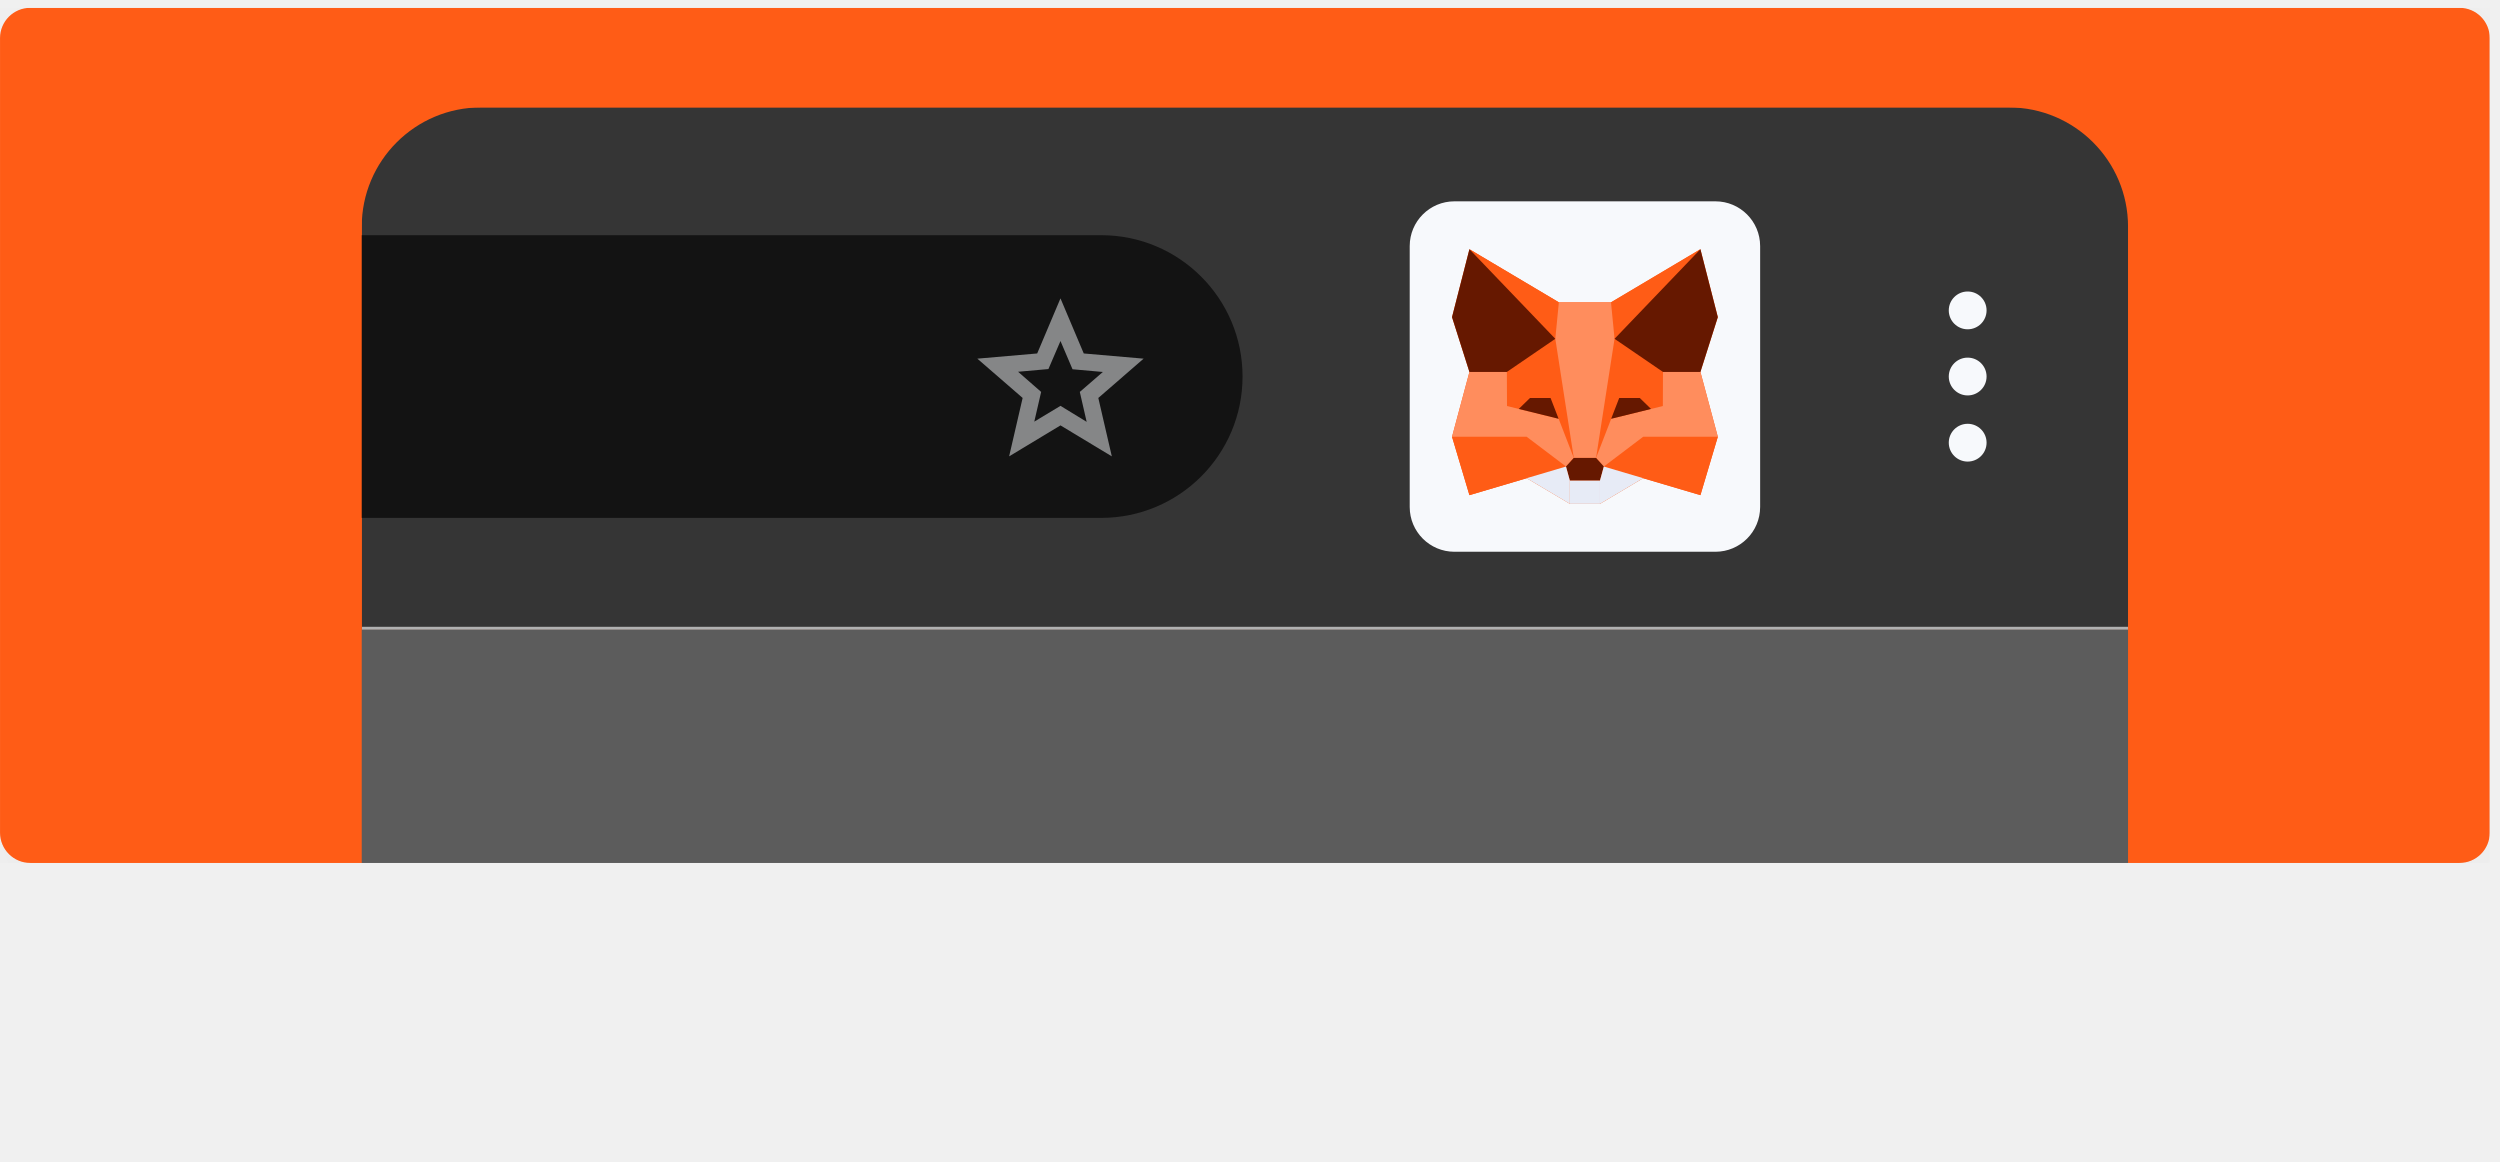
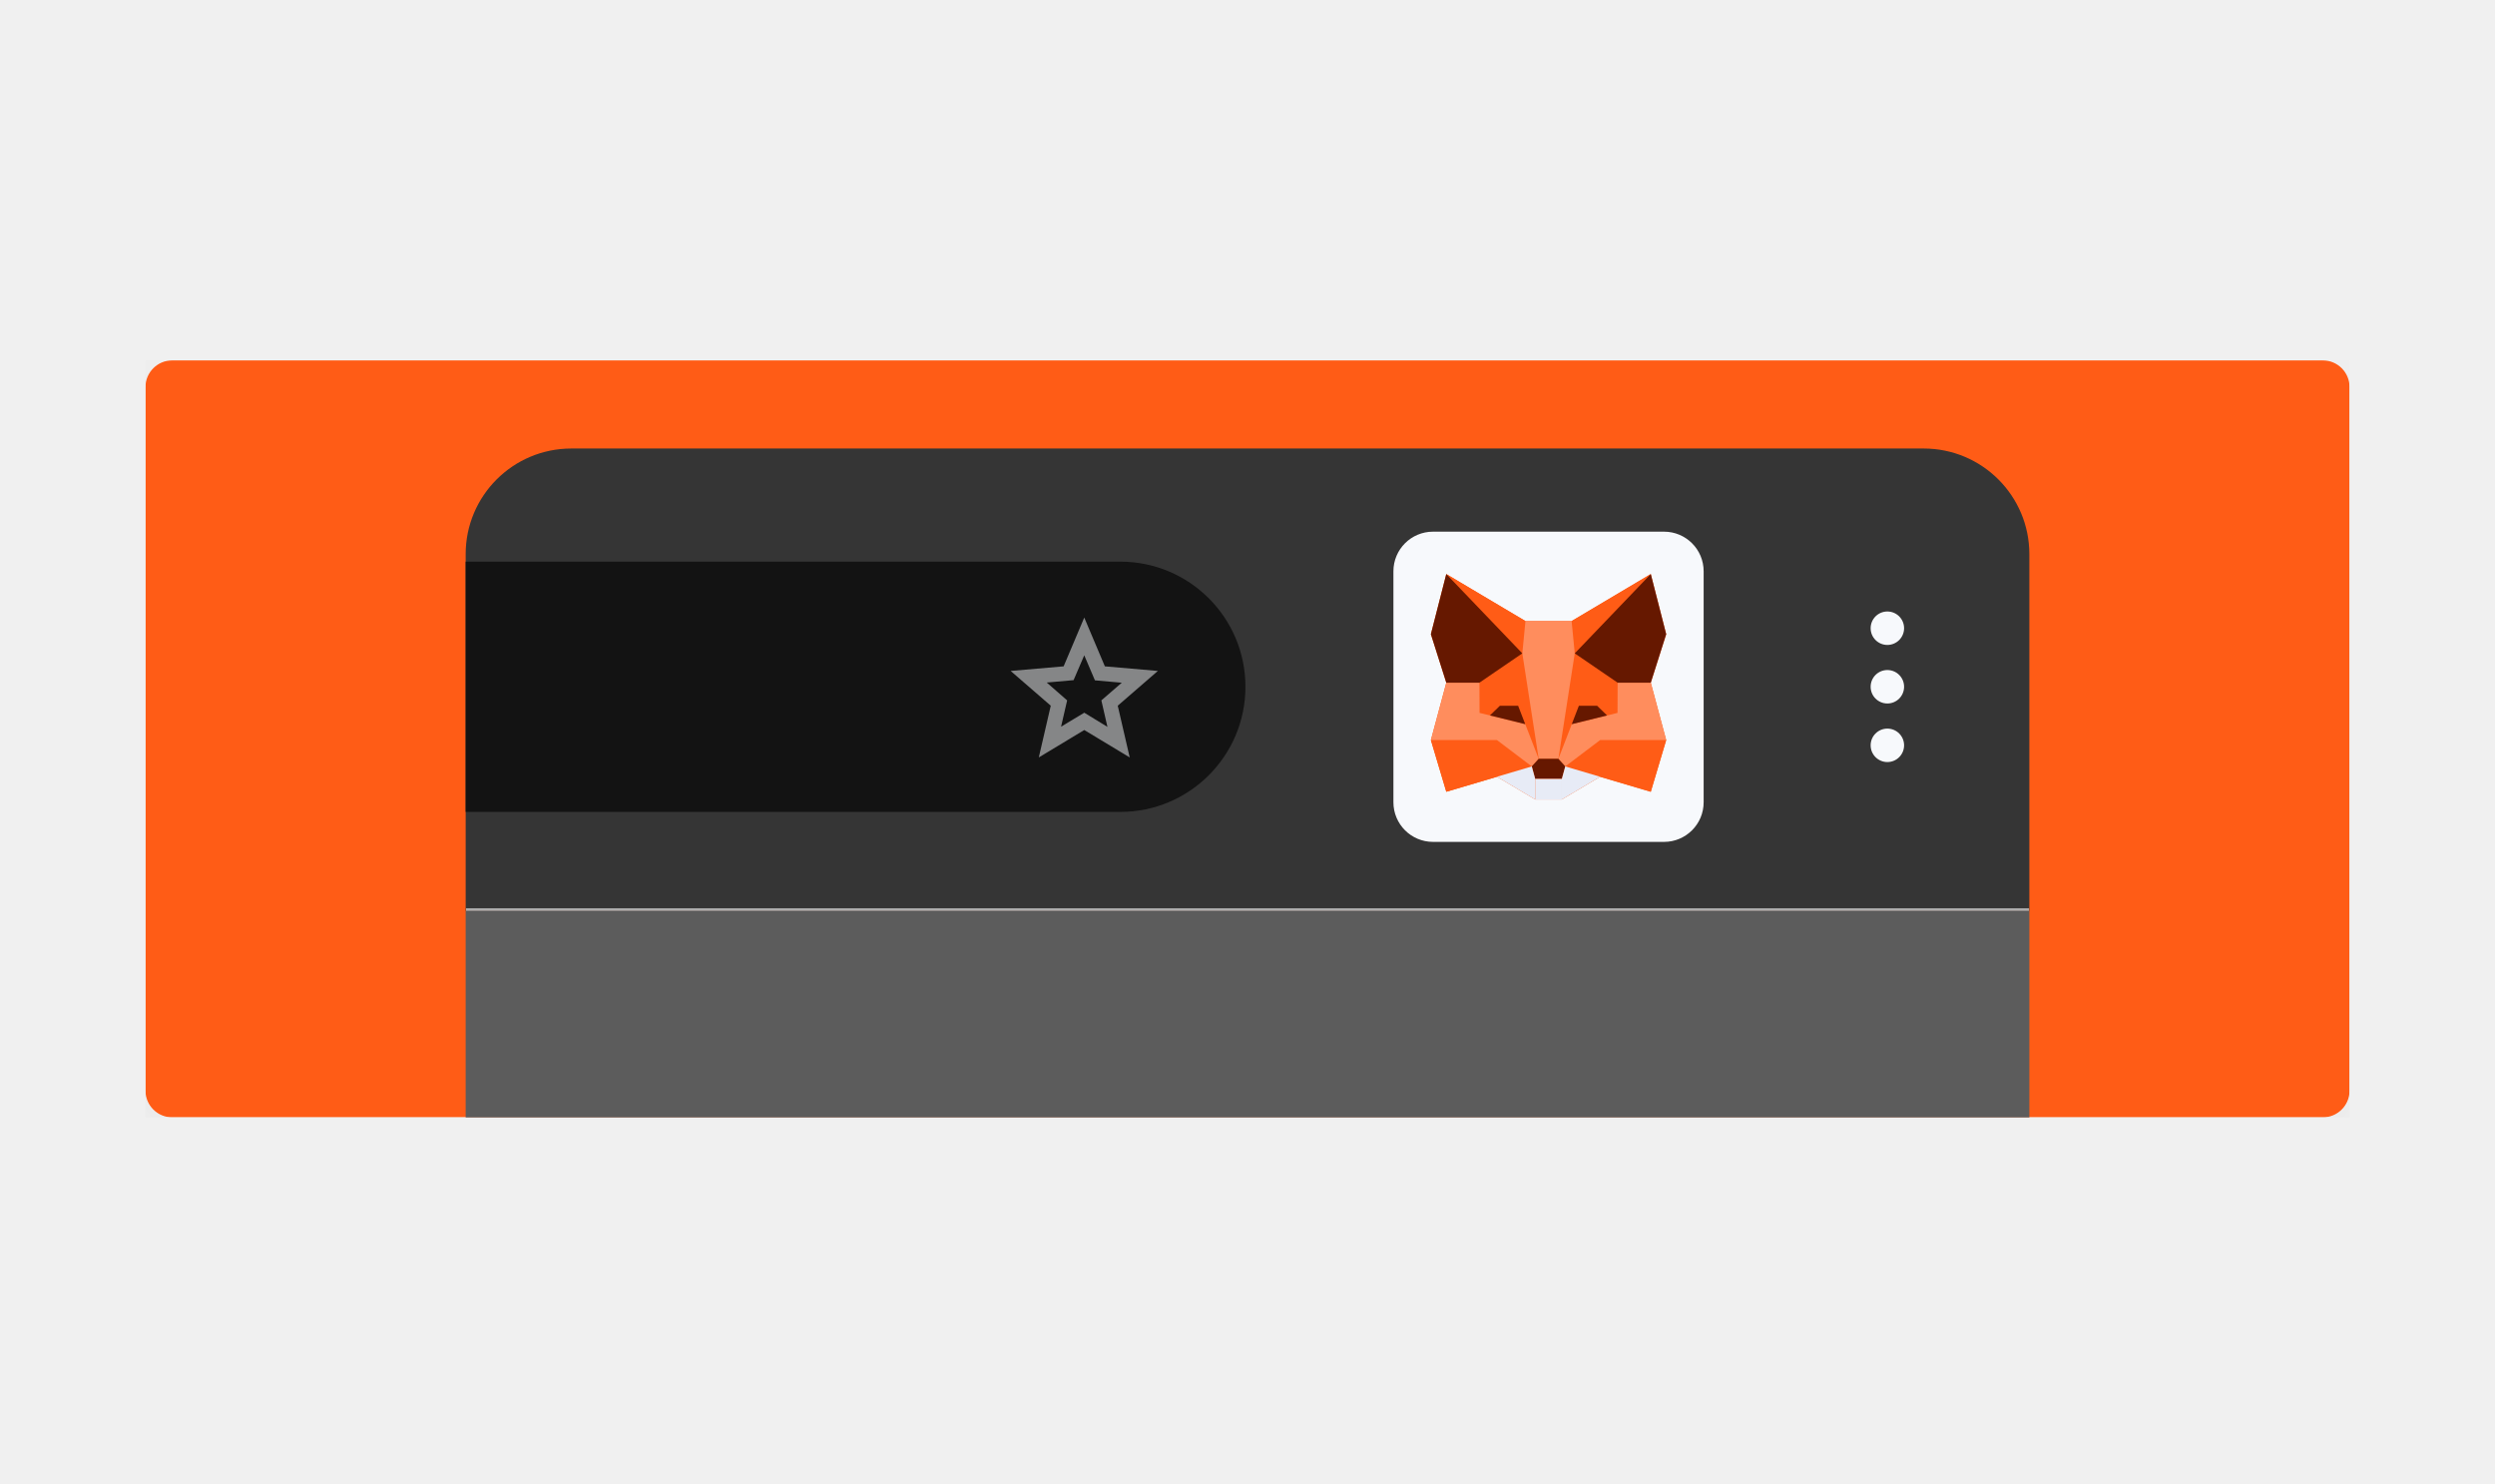
- <svg xmlns="http://www.w3.org/2000/svg" width="267" height="124" viewBox="0 0 267 124" fill="none">
-   <mask id="mask0_58_2538" style="mask-type:luminance" maskUnits="userSpaceOnUse" x="0" y="0" width="266" height="93">
-     <path d="M265.907 0.835H0V92.165H265.907V0.835Z" fill="white" />
-   </mask>
-   <g mask="url(#mask0_58_2538)">
-     <g filter="url(#filter0_d_58_2538)">
-       <path d="M262.675 0.835H3.235C1.449 0.835 0.002 2.282 0.002 4.068V88.932C0.002 90.717 1.449 92.165 3.235 92.165H262.675C264.461 92.165 265.908 90.717 265.908 88.932V4.068C265.908 2.282 264.461 0.835 262.675 0.835Z" fill="#FF5C16" />
+ <svg xmlns="http://www.w3.org/2000/svg" width="301" height="179" viewBox="0 0 301 179" fill="none">
+   <g clip-path="url(#clip0_13105_112708)">
+     <g filter="url(#filter0_d_13105_112708)">
+       <path d="M280.222 43.475H20.782C18.996 43.475 17.549 44.922 17.549 46.708V131.571C17.549 133.357 18.996 134.804 20.782 134.804H280.222C282.008 134.804 283.455 133.357 283.455 131.571V46.708C283.455 44.922 282.008 43.475 280.222 43.475Z" fill="#FF5C16" />
    </g>
-     <mask id="mask1_58_2538" style="mask-type:luminance" maskUnits="userSpaceOnUse" x="38" y="11" width="190" height="134">
-       <path d="M214.53 11.471H51.379C44.339 11.471 38.633 17.177 38.633 24.217V131.285C38.633 138.324 44.339 144.031 51.379 144.031H214.53C221.569 144.031 227.276 138.324 227.276 131.285V24.217C227.276 17.177 221.569 11.471 214.53 11.471Z" fill="white" />
-     </mask>
-     <g mask="url(#mask1_58_2538)">
-       <path d="M38.633 11.471H227.306V67.261H38.633V11.471Z" fill="#353535" />
-       <mask id="mask2_58_2538" style="mask-type:luminance" maskUnits="userSpaceOnUse" x="38" y="11" width="190" height="57">
-         <path d="M38.633 11.471H227.306V67.261H38.633V11.471Z" fill="white" />
+     <g clip-path="url(#clip1_13105_112708)">
+       <mask id="path-3-inside-1_13105_112708" fill="white">
+         <path d="M56.18 54.11H244.853V109.901H56.18V54.11Z" />
      </mask>
-       <g mask="url(#mask2_58_2538)">
-         <path d="M227.306 67.261V66.942H38.633V67.261V67.58H227.306V67.261Z" fill="#B1B1B1" />
+       <path d="M56.18 54.11H244.853V109.901H56.18V54.11Z" fill="#353535" />
+       <path d="M244.853 109.901V109.582H56.18V109.901V110.219H244.853V109.901Z" fill="#B1B1B1" mask="url(#path-3-inside-1_13105_112708)" />
+       <rect x="-152.742" y="109.9" width="397.637" height="97.827" fill="#5C5C5C" />
+       <circle cx="227.694" cy="75.79" r="2.018" fill="#F7F9FC" />
+       <circle cx="227.694" cy="82.853" r="2.018" fill="#F7F9FC" />
+       <circle cx="227.694" cy="89.919" r="2.018" fill="#F7F9FC" />
+       <rect x="-126.797" y="67.759" width="277.049" height="30.191" rx="15.096" fill="#131313" />
+       <g opacity="0.5">
+         <path d="M128.008 87.671L130.806 85.984L133.603 87.693L132.87 84.497L135.334 82.365L132.093 82.077L130.806 79.058L129.518 82.055L126.277 82.343L128.741 84.497L128.008 87.671ZM125.322 91.378L126.765 85.14L121.926 80.945L128.319 80.39L130.806 74.507L133.292 80.39L139.685 80.945L134.846 85.14L136.289 91.378L130.806 88.071L125.322 91.378Z" fill="#F7F9FC" />
      </g>
-       <path d="M227.348 67.261H-170.289V165.087H227.348V67.261Z" fill="#5C5C5C" />
-       <path d="M210.147 35.169C211.262 35.169 212.166 34.265 212.166 33.15C212.166 32.035 211.262 31.132 210.147 31.132C209.033 31.132 208.129 32.035 208.129 33.15C208.129 34.265 209.033 35.169 210.147 35.169Z" fill="#F7F9FC" />
-       <path d="M210.147 42.232C211.262 42.232 212.166 41.328 212.166 40.214C212.166 39.099 211.262 38.195 210.147 38.195C209.033 38.195 208.129 39.099 208.129 40.214C208.129 41.328 209.033 42.232 210.147 42.232Z" fill="#F7F9FC" />
-       <path d="M210.147 49.297C211.262 49.297 212.166 48.394 212.166 47.279C212.166 46.164 211.262 45.261 210.147 45.261C209.033 45.261 208.129 46.164 208.129 47.279C208.129 48.394 209.033 49.297 210.147 49.297Z" fill="#F7F9FC" />
-       <path d="M117.61 25.119H-129.248C-137.585 25.119 -144.344 31.878 -144.344 40.215V40.215C-144.344 48.552 -137.585 55.31 -129.248 55.31H117.61C125.947 55.31 132.705 48.552 132.705 40.215C132.705 31.878 125.947 25.119 117.61 25.119Z" fill="#131313" />
-       <g opacity="0.5">
-         <path d="M110.461 45.032L113.259 43.344L116.056 45.054L115.323 41.857L117.787 39.726L114.546 39.437L113.259 36.418L111.971 39.415L108.73 39.704L111.194 41.857L110.461 45.032ZM107.775 48.739L109.218 42.501L104.379 38.305L110.772 37.75L113.259 31.867L115.745 37.75L122.138 38.305L117.299 42.501L118.742 48.739L113.259 45.431L107.775 48.739Z" fill="#F7F9FC" />
-       </g>
-       <path d="M183.205 21.502H155.334C152.696 21.502 150.557 23.641 150.557 26.28V54.15C150.557 56.789 152.696 58.928 155.334 58.928H183.205C185.844 58.928 187.983 56.789 187.983 54.15V26.28C187.983 23.641 185.844 21.502 183.205 21.502Z" fill="#F7F9FC" />
-       <path d="M181.604 52.882L175.49 51.073L170.878 53.812L167.661 53.811L163.047 51.073L156.935 52.882L155.076 46.645L156.935 39.723L155.076 33.87L156.935 26.616L166.486 32.287H172.054L181.604 26.616L183.463 33.87L181.604 39.723L183.463 46.645L181.604 52.882Z" fill="#FF5C16" />
-       <path d="M156.937 26.616L166.488 32.291L166.108 36.185L156.937 26.616Z" fill="#FF5C16" />
-       <path d="M163.051 46.648L167.253 49.83L163.051 51.074V46.648Z" fill="#FF5C16" />
-       <path d="M166.915 41.388L166.108 36.188L160.938 39.724L160.935 39.723V39.725L160.951 43.365L163.048 41.388H166.915Z" fill="#FF5C16" />
-       <path d="M181.605 26.616L172.055 32.291L172.433 36.185L181.605 26.616Z" fill="#FF5C16" />
-       <path d="M175.493 46.648L171.291 49.83L175.493 51.074V46.648Z" fill="#FF5C16" />
-       <path d="M177.605 39.725V39.723L177.604 39.724L172.434 36.188L171.627 41.388H175.493L177.591 43.365L177.605 39.725Z" fill="#FF5C16" />
-       <path d="M163.047 51.073L156.935 52.882L155.076 46.648H163.047V51.073Z" fill="#FF5C16" />
-       <path d="M166.914 41.387L168.082 48.905L166.464 44.725L160.949 43.365L163.047 41.387H166.914Z" fill="#FF5C16" />
-       <path d="M175.492 51.073L181.604 52.882L183.463 46.648H175.492V51.073Z" fill="#FF5C16" />
-       <path d="M171.626 41.387L170.459 48.905L172.077 44.725L177.592 43.365L175.493 41.387H171.626Z" fill="#FF5C16" />
-       <path d="M155.076 46.645L156.935 39.723H160.933L160.948 43.364L166.463 44.724L168.081 48.904L167.249 49.825L163.047 46.644H155.076V46.645Z" fill="#FF8D5D" />
-       <path d="M183.464 46.645L181.605 39.723H177.606L177.592 43.364L172.077 44.724L170.459 48.904L171.29 49.825L175.493 46.644H183.464V46.645Z" fill="#FF8D5D" />
-       <path d="M172.054 32.287H169.27H166.486L166.107 36.181L168.081 48.901H170.459L172.434 36.181L172.054 32.287Z" fill="#FF8D5D" />
-       <path d="M156.935 26.616L155.076 33.87L156.935 39.723H160.933L166.106 36.185L156.935 26.616Z" fill="#661800" />
-       <path d="M165.601 42.508H163.4L162.201 43.675L166.459 44.724L165.601 42.506V42.508Z" fill="#661800" />
-       <path d="M181.604 26.616L183.463 33.87L181.604 39.723H177.606L172.433 36.185L181.604 26.616Z" fill="#661800" />
-       <path d="M172.931 42.508H175.133L176.33 43.675L172.072 44.725L172.931 42.506V42.508Z" fill="#661800" />
-       <path d="M170.877 51.331L171.29 49.828L170.458 48.907H168.08L167.248 49.828L167.661 51.331" fill="#661800" />
-       <path d="M170.878 51.331V53.814H167.662V51.331H170.878Z" fill="#E7EBF6" />
-       <path d="M163.047 51.07L167.662 53.812V51.33L167.249 49.826L163.047 51.07Z" fill="#E7EBF6" />
-       <path d="M175.49 51.07L170.875 53.812V51.33L171.288 49.826L175.49 51.07Z" fill="#E7EBF6" />
+       <rect x="168.104" y="64.142" width="37.426" height="37.426" rx="4.778" fill="#F7F9FC" />
+       <path d="M199.151 95.522L193.037 93.713L188.425 96.452L185.208 96.451L180.594 93.713L174.482 95.522L172.623 89.285L174.482 82.362L172.623 76.51L174.482 69.256L184.033 74.926H189.601L199.151 69.256L201.01 76.51L199.151 82.362L201.01 89.285L199.151 95.522Z" fill="#FF5C16" />
+       <path d="M174.484 69.256L184.035 74.93L183.655 78.825L174.484 69.256Z" fill="#FF5C16" />
+       <path d="M180.598 89.288L184.8 92.469L180.598 93.713V89.288Z" fill="#FF5C16" />
+       <path d="M184.462 84.028L183.655 78.827L178.485 82.364L178.482 82.362V82.365L178.498 86.005L180.595 84.028H180.596H184.462Z" fill="#FF5C16" />
+       <path d="M199.152 69.256L189.602 74.93L189.98 78.825L199.152 69.256Z" fill="#FF5C16" />
+       <path d="M193.04 89.288L188.838 92.469L193.04 93.713V89.288Z" fill="#FF5C16" />
+       <path d="M195.152 82.365H195.154H195.152V82.362L195.151 82.364L189.981 78.827L189.174 84.028H193.04L195.138 86.005L195.152 82.365Z" fill="#FF5C16" />
+       <path d="M180.594 93.712L174.482 95.522L172.623 89.287H180.594V93.712Z" fill="#FF5C16" />
+       <path d="M184.461 84.026L185.629 91.545L184.011 87.365L178.496 86.005L180.594 84.026H184.46H184.461Z" fill="#FF5C16" />
+       <path d="M193.039 93.712L199.151 95.522L201.01 89.287H193.039V93.712Z" fill="#FF5C16" />
+       <path d="M189.173 84.026L188.006 91.545L189.624 87.365L195.139 86.005L193.04 84.026H189.173Z" fill="#FF5C16" />
+       <path d="M172.623 89.285L174.482 82.362H178.48L178.495 86.004L184.01 87.364L185.628 91.544L184.796 92.465L180.594 89.283H172.623V89.285Z" fill="#FF8D5D" />
+       <path d="M201.011 89.285L199.152 82.362H195.153L195.139 86.004L189.624 87.364L188.006 91.544L188.837 92.465L193.04 89.283H201.011V89.285Z" fill="#FF8D5D" />
+       <path d="M189.601 74.927H186.817H184.033L183.654 78.821L185.628 91.54H188.006L189.981 78.821L189.601 74.927Z" fill="#FF8D5D" />
+       <path d="M174.482 69.256L172.623 76.51L174.482 82.362H178.48L183.653 78.825L174.482 69.256Z" fill="#661800" />
+       <path d="M183.148 85.147H180.947L179.748 86.314L184.006 87.364L183.148 85.145V85.147Z" fill="#661800" />
+       <path d="M199.151 69.256L201.01 76.51L199.151 82.362H195.153L189.98 78.825L199.151 69.256Z" fill="#661800" />
+       <path d="M190.478 85.147H192.68L193.877 86.315L189.619 87.365L190.478 85.145V85.147Z" fill="#661800" />
+       <path d="M188.424 93.971L188.837 92.468L188.005 91.547H185.627L184.795 92.468L185.208 93.971" fill="#661800" />
+       <path d="M188.425 93.971V96.453H185.209V93.971H188.425Z" fill="#E7EBF6" />
+       <path d="M180.594 93.71L185.209 96.452V93.969L184.796 92.466L180.594 93.71Z" fill="#E7EBF6" />
+       <path d="M193.037 93.71L188.422 96.452V93.969L188.835 92.466L193.037 93.71Z" fill="#E7EBF6" />
    </g>
  </g>
  <defs>
-     <filter id="filter0_d_58_2538" x="-10.101" y="-7.651" width="286.112" height="111.535" filterUnits="userSpaceOnUse" color-interpolation-filters="sRGB">
+     <filter id="filter0_d_13105_112708" x="7.446" y="34.988" width="286.112" height="111.536" filterUnits="userSpaceOnUse" color-interpolation-filters="sRGB">
      <feFlood flood-opacity="0" result="BackgroundImageFix" />
      <feColorMatrix in="SourceAlpha" type="matrix" values="0 0 0 0 0 0 0 0 0 0 0 0 0 0 0 0 0 0 127 0" result="hardAlpha" />
      <feOffset dy="1.616" />
      <feGaussianBlur stdDeviation="5.051" />
      <feComposite in2="hardAlpha" operator="out" />
      <feColorMatrix type="matrix" values="0 0 0 0 0 0 0 0 0 0 0 0 0 0 0 0 0 0 0.04 0" />
-       <feBlend mode="normal" in2="BackgroundImageFix" result="effect1_dropShadow_58_2538" />
-       <feBlend mode="normal" in="SourceGraphic" in2="effect1_dropShadow_58_2538" result="shape" />
+       <feBlend mode="normal" in2="BackgroundImageFix" result="effect1_dropShadow_13105_112708" />
+       <feBlend mode="normal" in="SourceGraphic" in2="effect1_dropShadow_13105_112708" result="shape" />
    </filter>
+     <clipPath id="clip0_13105_112708">
+       <rect width="265.907" height="91.33" fill="white" transform="translate(17.5469 43.4746)" />
+     </clipPath>
+     <clipPath id="clip1_13105_112708">
+       <rect x="56.18" y="54.11" width="188.643" height="132.56" rx="12.746" fill="white" />
+     </clipPath>
  </defs>
</svg>
